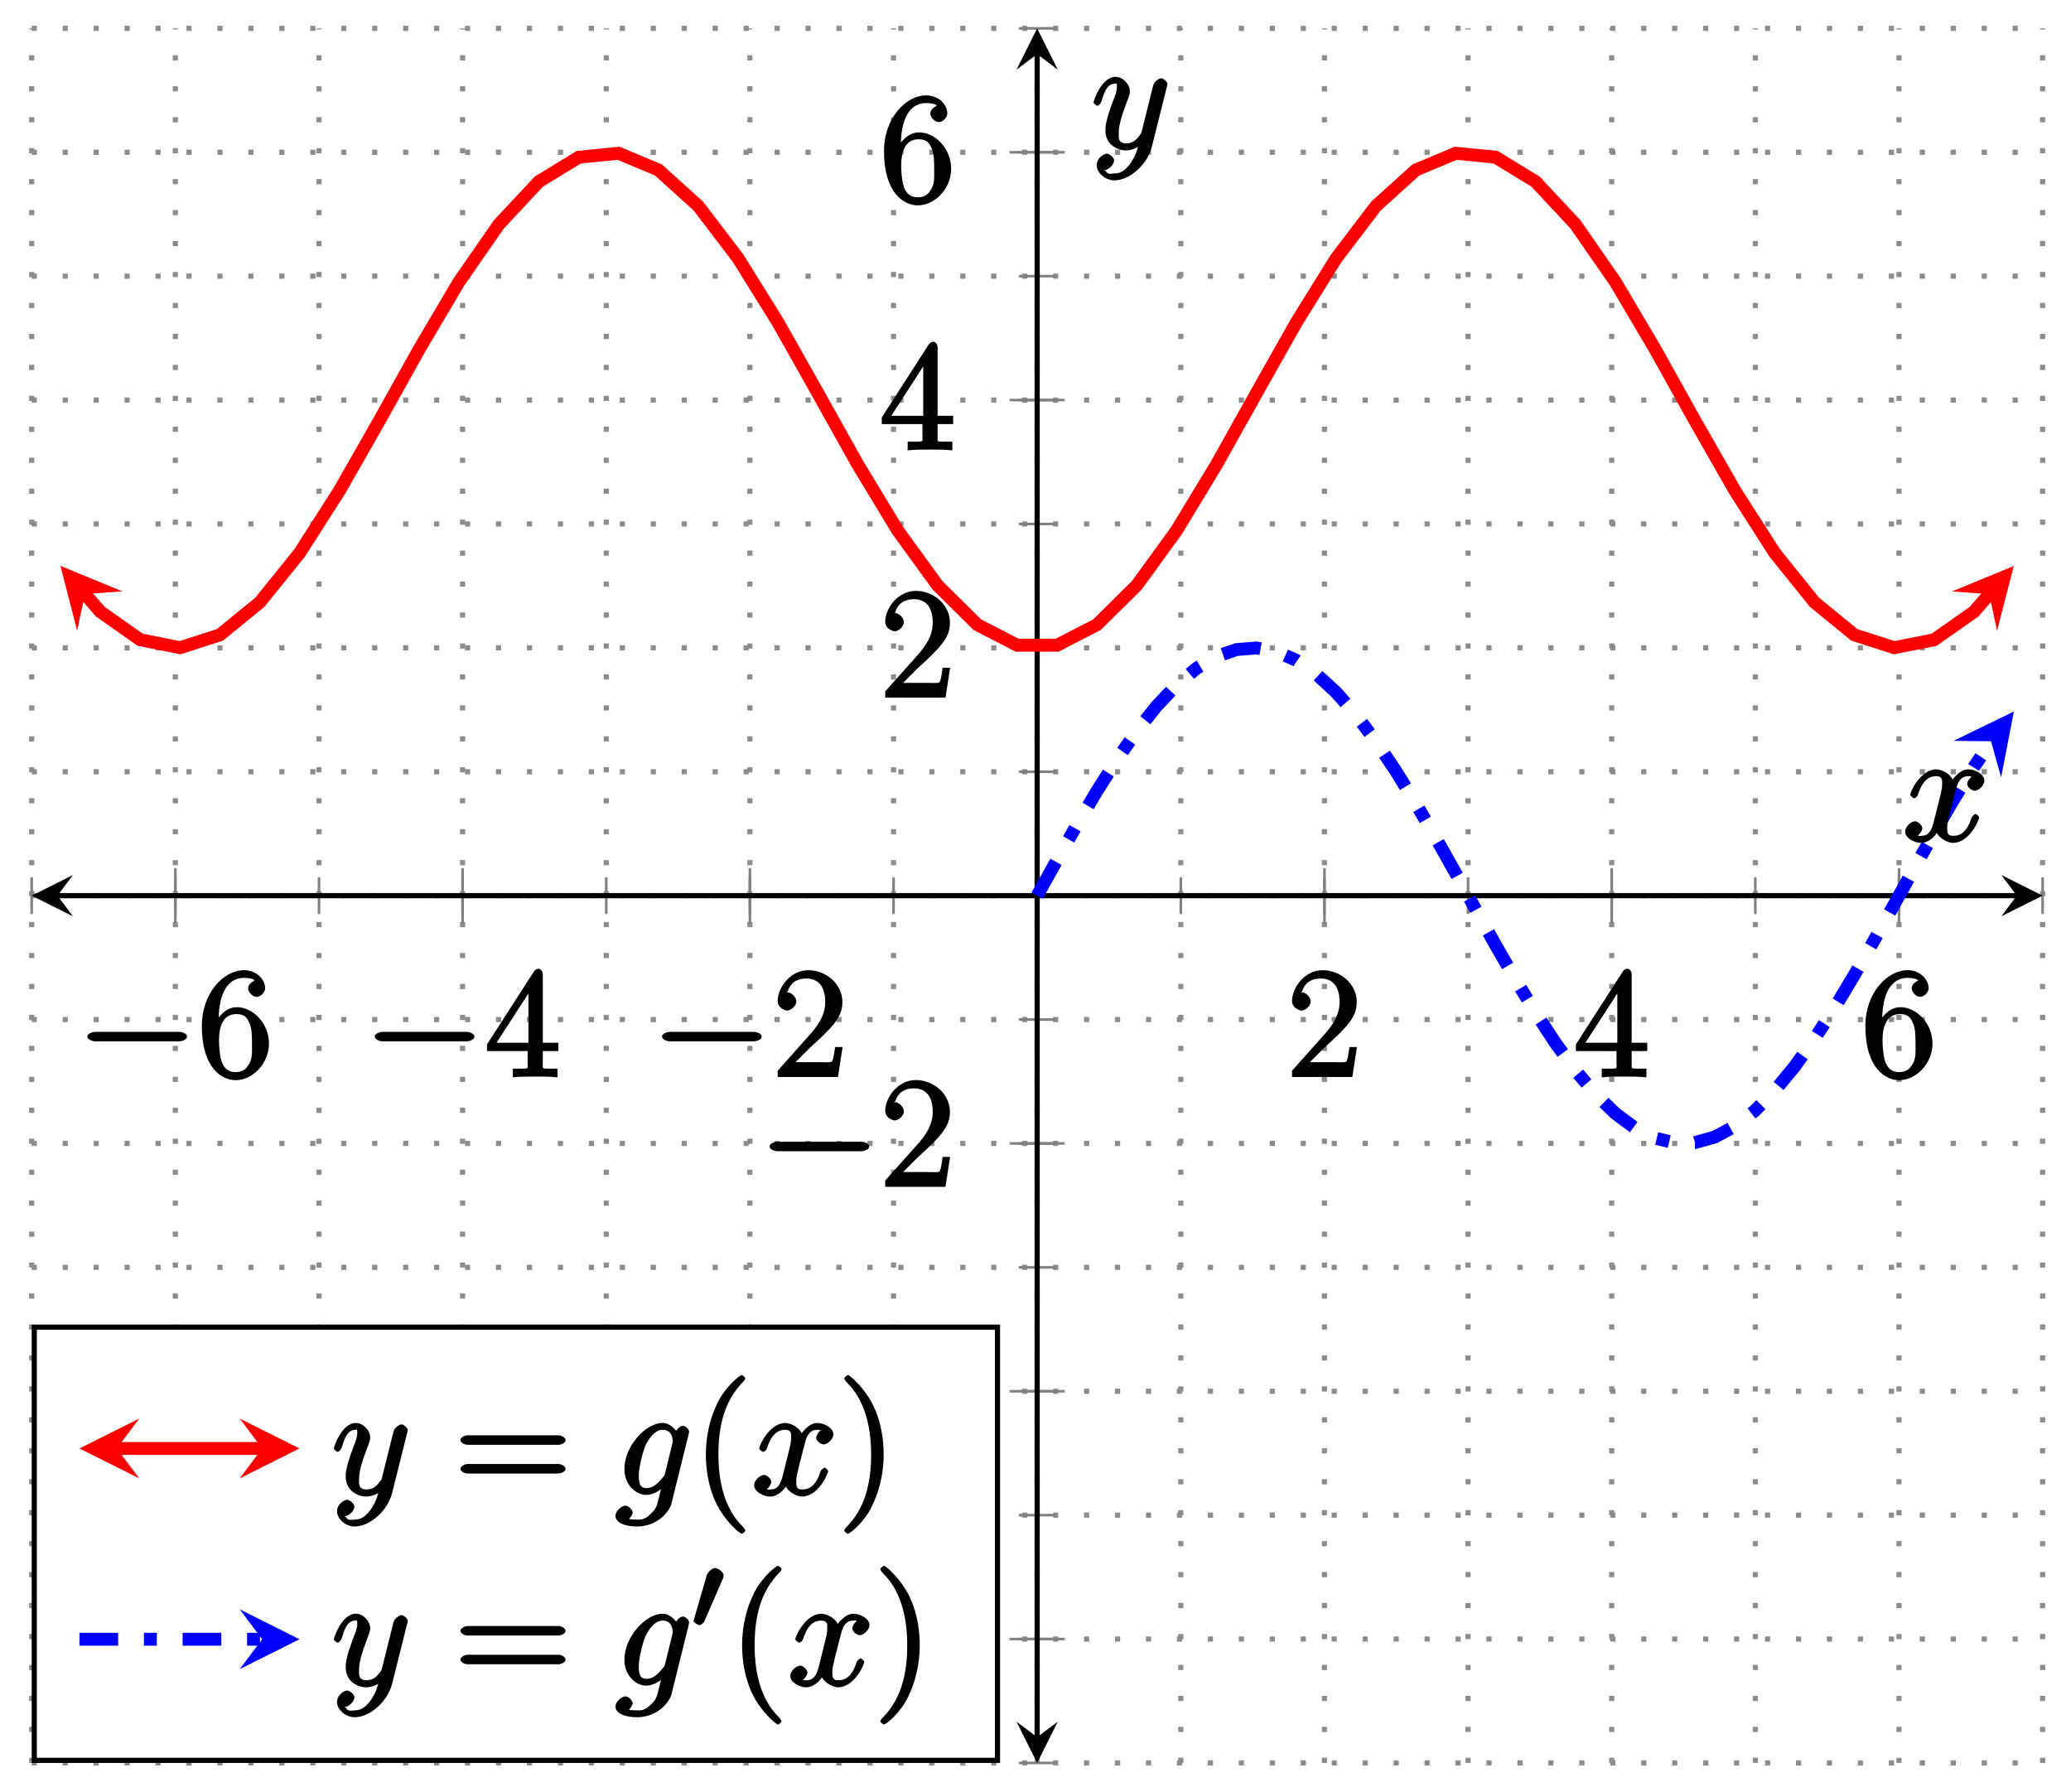
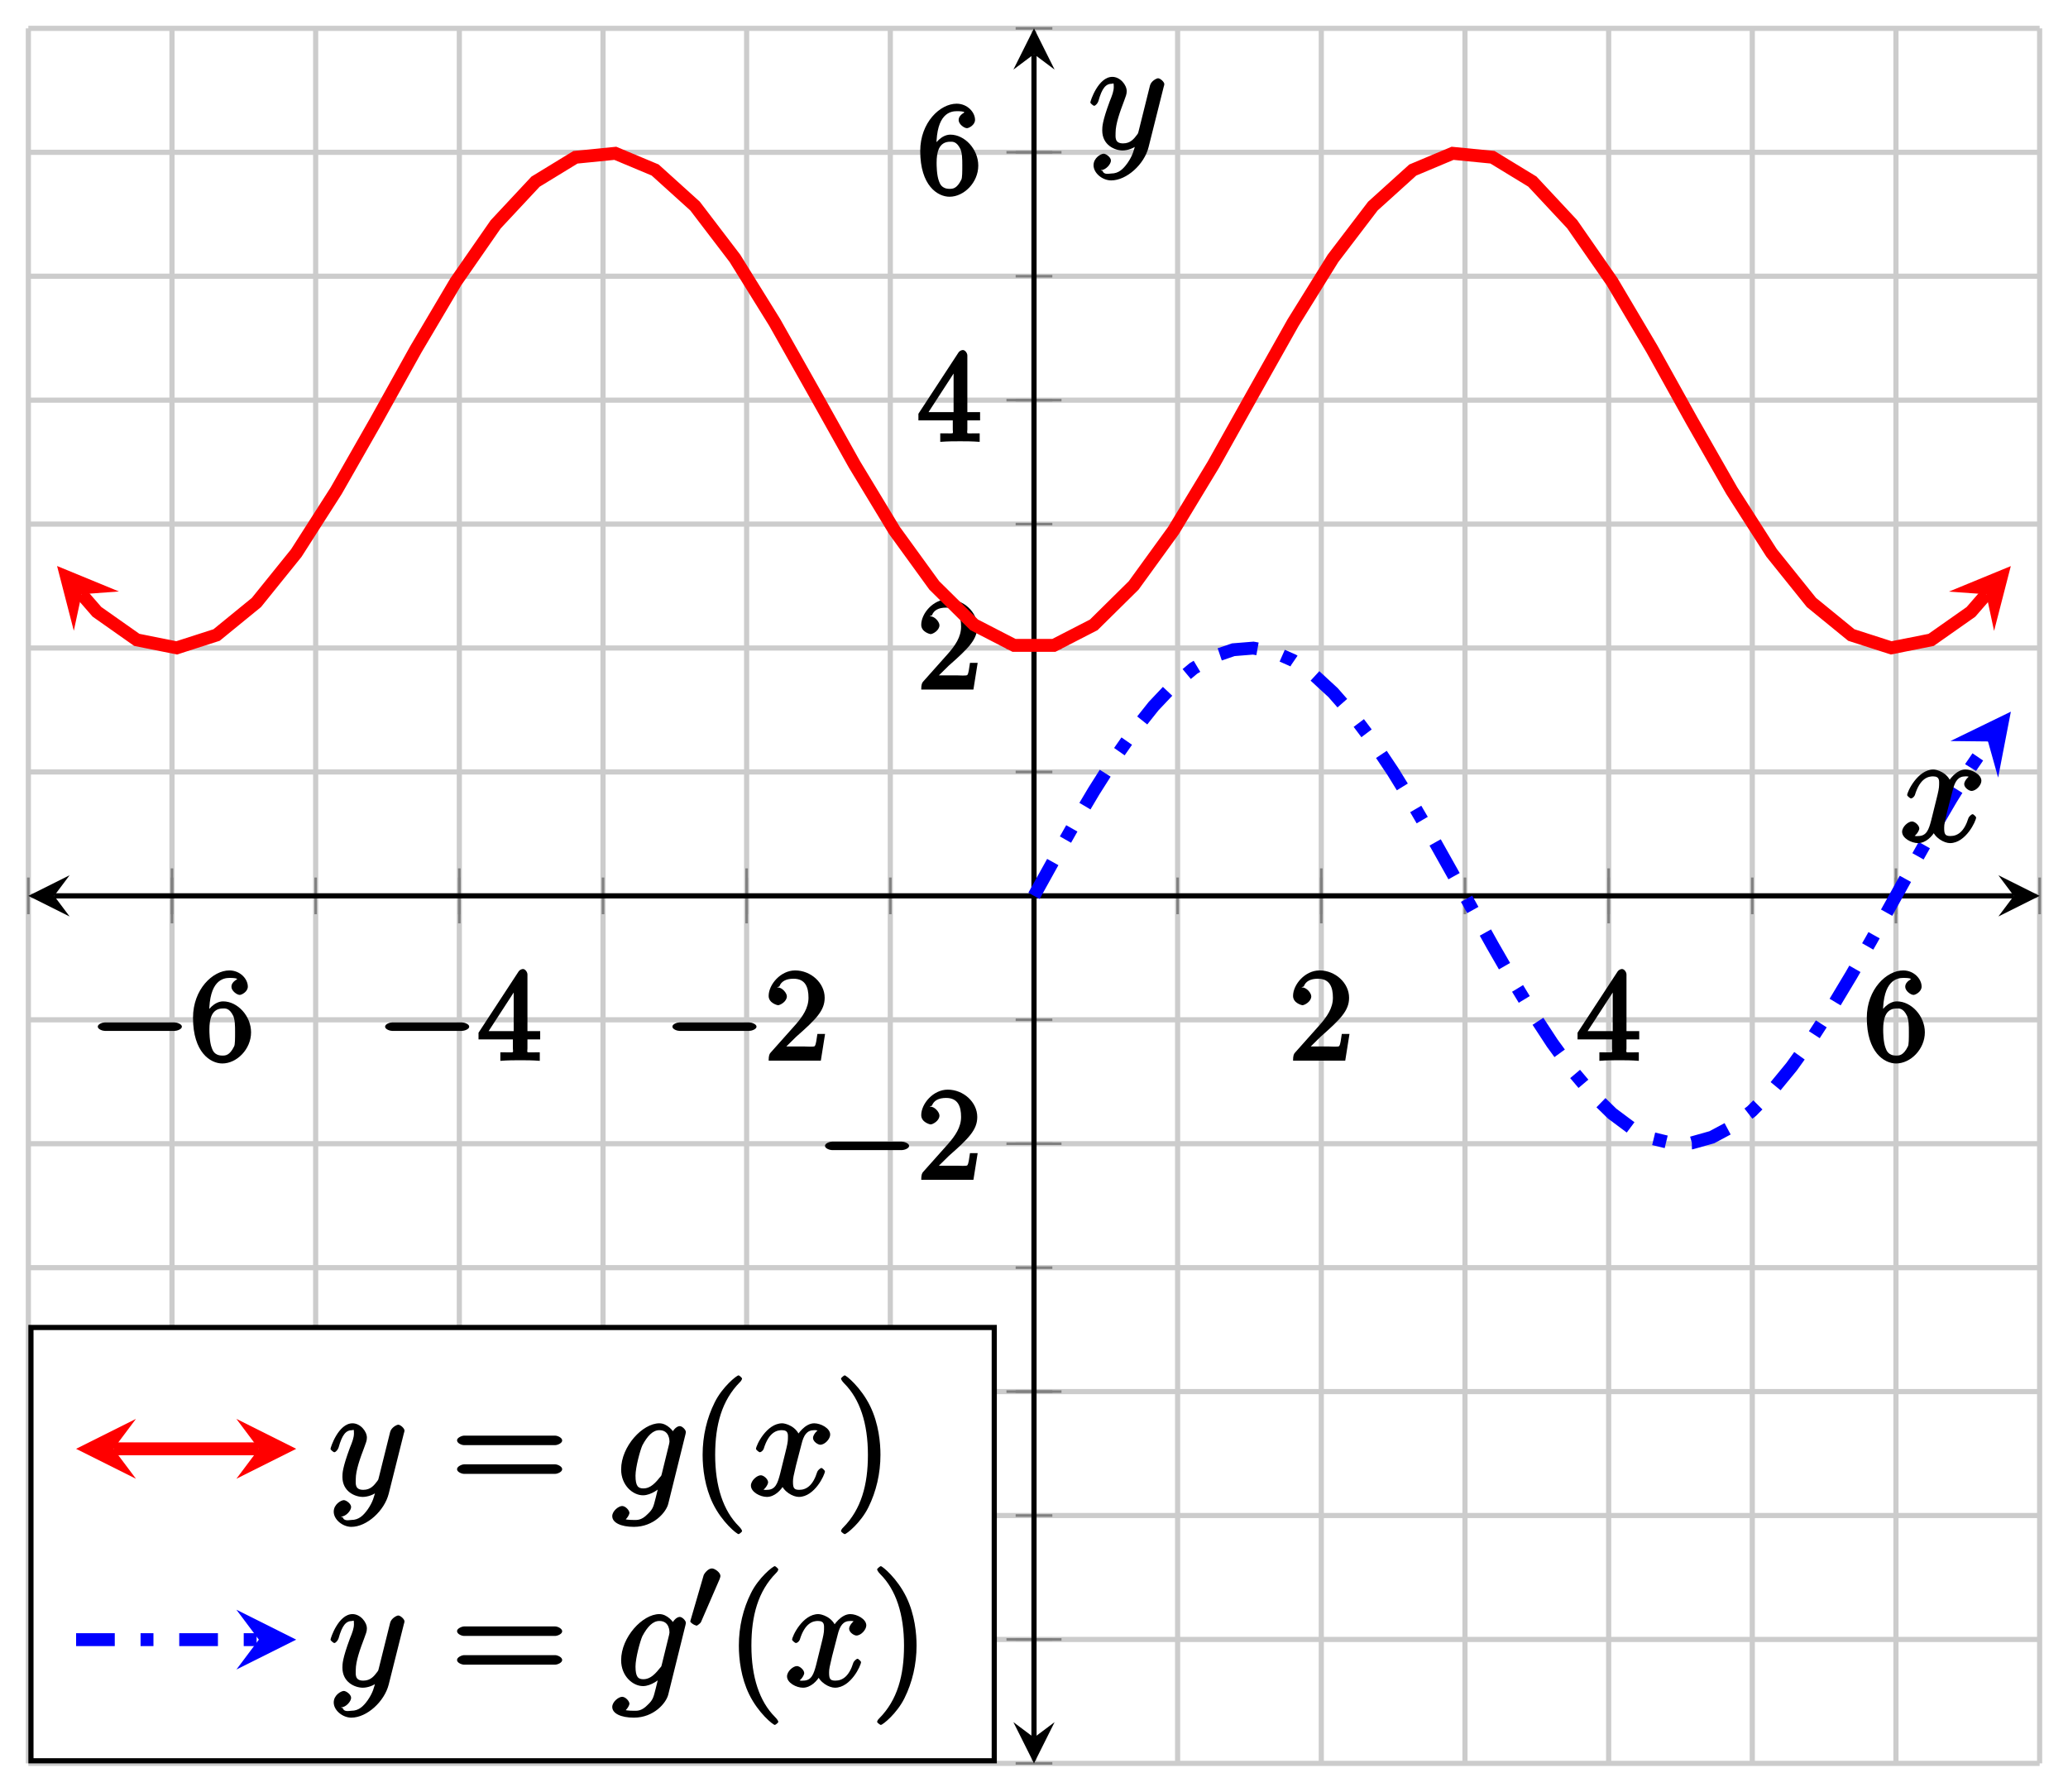
- <svg xmlns="http://www.w3.org/2000/svg" xmlns:xlink="http://www.w3.org/1999/xlink" width="160.05pt" height="138.42pt" viewBox="0 0 160.05 138.42" version="1.1">
+ <svg xmlns="http://www.w3.org/2000/svg" xmlns:xlink="http://www.w3.org/1999/xlink" width="159.79pt" height="138.42pt" viewBox="0 0 159.79 138.42" version="1.1">
  <defs>
    <g>
      <symbol overflow="visible" id="glyph0-0">
        <path style="stroke:none;" d="" />
      </symbol>
      <symbol overflow="visible" id="glyph0-1">
-         <path style="stroke:none;" d="M 7.875 -2.75 C 8.078 -2.75 8.484 -2.875 8.484 -3.125 C 8.484 -3.359 8.078 -3.484 7.875 -3.484 L 1.406 -3.484 C 1.203 -3.484 0.781 -3.359 0.781 -3.125 C 0.781 -2.875 1.203 -2.75 1.406 -2.75 Z M 7.875 -2.75 " />
+         <path style="stroke:none;" d="M 6.562 -2.297 C 6.734 -2.297 7.125 -2.422 7.125 -2.625 C 7.125 -2.828 6.734 -2.953 6.562 -2.953 L 1.172 -2.953 C 1 -2.953 0.625 -2.828 0.625 -2.625 C 0.625 -2.422 1 -2.297 1.172 -2.297 Z M 6.562 -2.297 " />
      </symbol>
      <symbol overflow="visible" id="glyph1-0">
        <path style="stroke:none;" d="" />
      </symbol>
      <symbol overflow="visible" id="glyph1-1">
-         <path style="stroke:none;" d="M 1.625 -4.297 C 1.625 -7.328 2.938 -7.656 3.578 -7.656 C 4.016 -7.656 4.328 -7.562 4.391 -7.469 C 4.531 -7.469 3.906 -7.312 3.906 -6.828 C 3.906 -6.562 4.25 -6.188 4.562 -6.188 C 4.859 -6.188 5.219 -6.516 5.219 -6.859 C 5.219 -7.484 4.609 -8.25 3.578 -8.25 C 2.062 -8.25 0.328 -6.547 0.328 -3.922 C 0.328 -0.641 1.922 0.25 2.938 0.25 C 4.25 0.25 5.516 -1.031 5.516 -2.578 C 5.516 -4.172 4.25 -5.391 3.047 -5.391 C 1.984 -5.391 1.422 -4.312 1.297 -3.984 L 1.625 -3.984 Z M 2.938 -0.375 C 2.188 -0.375 1.984 -0.891 1.875 -1.141 C 1.766 -1.453 1.656 -2.031 1.656 -2.875 C 1.656 -3.812 1.922 -4.859 3 -4.859 C 3.656 -4.859 3.844 -4.547 4.016 -4.141 C 4.203 -3.703 4.203 -3.109 4.203 -2.594 C 4.203 -1.984 4.25 -1.547 4.031 -1.094 C 3.734 -0.531 3.422 -0.375 2.938 -0.375 Z M 2.938 -0.375 " />
+         <path style="stroke:none;" d="M 1.484 -3.422 L 1.484 -3.672 C 1.484 -6.188 2.547 -6.391 3.062 -6.391 C 3.297 -6.391 3.594 -6.375 3.625 -6.312 C 3.781 -6.312 3.203 -6.156 3.203 -5.703 C 3.203 -5.391 3.625 -5.078 3.844 -5.078 C 4 -5.078 4.469 -5.328 4.469 -5.719 C 4.469 -6.312 3.875 -6.969 3.047 -6.969 C 1.766 -6.969 0.234 -5.516 0.234 -3.312 C 0.234 -0.641 1.578 0.219 2.5 0.219 C 3.609 0.219 4.719 -0.875 4.719 -2.188 C 4.719 -3.453 3.672 -4.578 2.562 -4.578 C 1.891 -4.578 1.328 -3.906 1.141 -3.422 Z M 2.5 -0.391 C 1.875 -0.391 1.75 -0.812 1.688 -0.969 C 1.5 -1.438 1.5 -2.234 1.5 -2.406 C 1.5 -3.188 1.656 -4.031 2.547 -4.031 C 2.719 -4.031 3.047 -4.078 3.344 -3.453 L 3.297 -3.562 C 3.484 -3.203 3.484 -2.688 3.484 -2.203 C 3.484 -1.719 3.484 -1.219 3.406 -1.094 C 3.062 -0.391 2.734 -0.391 2.5 -0.391 Z M 2.5 -0.391 " />
      </symbol>
      <symbol overflow="visible" id="glyph1-2">
-         <path style="stroke:none;" d="M 4.469 -7.922 C 4.469 -8.156 4.312 -8.359 4.141 -8.359 C 4.047 -8.359 3.891 -8.312 3.797 -8.172 L 0.156 -2.516 L 0.156 -2 L 3.297 -2 L 3.297 -1.047 C 3.297 -0.609 3.438 -0.641 2.562 -0.641 L 2.156 -0.641 L 2.156 0.031 C 2.609 -0.031 3.547 -0.031 3.891 -0.031 C 4.219 -0.031 5.172 -0.031 5.609 0.031 L 5.609 -0.641 L 5.219 -0.641 C 4.344 -0.641 4.469 -0.609 4.469 -1.047 L 4.469 -2 L 5.672 -2 L 5.672 -2.641 L 4.469 -2.641 Z M 3.359 -7 L 3.359 -2.641 L 0.891 -2.641 L 3.641 -6.891 Z M 3.359 -7 " />
+         <path style="stroke:none;" d="M 2.75 -1.797 L 2.75 -0.938 C 2.75 -0.578 2.906 -0.641 2.172 -0.641 L 1.781 -0.641 L 1.781 0.016 C 2.375 -0.031 2.891 -0.031 3.312 -0.031 C 3.734 -0.031 4.25 -0.031 4.828 0.016 L 4.828 -0.641 L 4.453 -0.641 C 3.719 -0.641 3.875 -0.578 3.875 -0.938 L 3.875 -1.641 L 4.859 -1.641 L 4.859 -2.281 L 3.875 -2.281 L 3.875 -6.656 C 3.875 -6.844 3.703 -7.078 3.531 -7.078 C 3.453 -7.078 3.297 -7.031 3.203 -6.906 L 0.094 -2.156 L 0.094 -1.641 L 2.75 -1.641 Z M 2.984 -2.281 L 0.875 -2.281 L 3.109 -5.719 L 2.812 -5.828 L 2.812 -2.281 Z M 2.984 -2.281 " />
      </symbol>
      <symbol overflow="visible" id="glyph1-3">
-         <path style="stroke:none;" d="M 5.266 -2.312 L 4.859 -2.312 C 4.797 -1.953 4.75 -1.406 4.625 -1.203 C 4.547 -1.094 3.984 -1.141 3.625 -1.141 L 1.406 -1.141 L 1.516 -0.891 C 1.844 -1.156 2.562 -1.922 2.875 -2.219 C 4.703 -3.891 5.422 -4.609 5.422 -5.797 C 5.422 -7.172 4.172 -8.25 2.781 -8.25 C 1.406 -8.25 0.422 -6.906 0.422 -5.875 C 0.422 -5.266 1.109 -5.125 1.141 -5.125 C 1.406 -5.125 1.859 -5.453 1.859 -5.828 C 1.859 -6.172 1.484 -6.547 1.141 -6.547 C 1.047 -6.547 1.016 -6.547 1.203 -6.609 C 1.359 -7.203 1.859 -7.609 2.625 -7.609 C 3.641 -7.609 4.094 -6.891 4.094 -5.797 C 4.094 -4.781 3.562 -4 2.875 -3.234 L 0.422 -0.484 L 0.422 0 L 5.078 0 L 5.438 -2.312 Z M 5.266 -2.312 " />
-       </symbol>
-       <symbol overflow="visible" id="glyph1-4">
-         <path style="stroke:none;" d="M 8.062 -3.875 C 8.234 -3.875 8.609 -4.016 8.609 -4.234 C 8.609 -4.453 8.25 -4.609 8.062 -4.609 L 1.031 -4.609 C 0.859 -4.609 0.484 -4.453 0.484 -4.25 C 0.484 -4.016 0.844 -3.875 1.031 -3.875 Z M 8.062 -1.656 C 8.234 -1.656 8.609 -1.797 8.609 -2.016 C 8.609 -2.234 8.25 -2.391 8.062 -2.391 L 1.031 -2.391 C 0.859 -2.391 0.484 -2.234 0.484 -2.016 C 0.484 -1.797 0.844 -1.656 1.031 -1.656 Z M 8.062 -1.656 " />
-       </symbol>
-       <symbol overflow="visible" id="glyph1-5">
-         <path style="stroke:none;" d="M 4.047 2.766 C 4.047 2.719 4 2.594 3.797 2.391 C 2.594 1.188 1.969 -0.688 1.969 -3.125 C 1.969 -5.438 2.484 -7.328 3.875 -8.734 C 4 -8.844 4.047 -8.984 4.047 -9.016 C 4.047 -9.078 3.828 -9.266 3.781 -9.266 C 3.625 -9.266 2.516 -8.359 1.938 -7.188 C 1.328 -5.969 1 -4.594 1 -3.125 C 1 -2.062 1.172 -0.641 1.797 0.641 C 2.5 2.078 3.641 3 3.781 3 C 3.828 3 4.047 2.828 4.047 2.766 Z M 4.047 2.766 " />
-       </symbol>
-       <symbol overflow="visible" id="glyph1-6">
-         <path style="stroke:none;" d="M 3.531 -3.125 C 3.531 -4.031 3.406 -5.516 2.734 -6.891 C 2.031 -8.328 0.891 -9.266 0.766 -9.266 C 0.719 -9.266 0.484 -9.078 0.484 -9.016 C 0.484 -8.984 0.531 -8.844 0.734 -8.641 C 1.938 -7.438 2.562 -5.562 2.562 -3.125 C 2.562 -0.812 2.047 1.078 0.656 2.484 C 0.531 2.594 0.484 2.719 0.484 2.766 C 0.484 2.828 0.719 3 0.766 3 C 0.922 3 2.016 2.109 2.594 0.938 C 3.203 -0.281 3.531 -1.688 3.531 -3.125 Z M 3.531 -3.125 " />
+         <path style="stroke:none;" d="M 1.391 -0.812 L 2.438 -1.844 C 4 -3.219 4.641 -3.875 4.641 -4.859 C 4.641 -6 3.578 -6.969 2.359 -6.969 C 1.234 -6.969 0.312 -5.875 0.312 -5 C 0.312 -4.438 1 -4.281 1.031 -4.281 C 1.203 -4.281 1.719 -4.562 1.719 -4.969 C 1.719 -5.219 1.359 -5.656 1.016 -5.656 C 0.938 -5.656 0.922 -5.656 1.141 -5.734 C 1.281 -6.125 1.656 -6.328 2.234 -6.328 C 3.141 -6.328 3.391 -5.688 3.391 -4.859 C 3.391 -4.062 2.938 -3.406 2.391 -2.781 L 0.484 -0.641 C 0.375 -0.531 0.312 -0.406 0.312 0 L 4.344 0 L 4.672 -2.062 L 4.078 -2.062 C 4 -1.594 3.984 -1.281 3.875 -1.125 C 3.812 -1.047 3.281 -1.094 3.062 -1.094 L 1.266 -1.094 Z M 1.391 -0.812 " />
      </symbol>
      <symbol overflow="visible" id="glyph2-0">
        <path style="stroke:none;" d="" />
      </symbol>
      <symbol overflow="visible" id="glyph2-1">
        <path style="stroke:none;" d="M 5.672 -5.172 C 5.281 -5.109 4.969 -4.656 4.969 -4.438 C 4.969 -4.141 5.359 -3.906 5.531 -3.906 C 5.891 -3.906 6.297 -4.359 6.297 -4.688 C 6.297 -5.188 5.562 -5.562 5.062 -5.562 C 4.344 -5.562 3.766 -4.703 3.656 -4.469 L 3.984 -4.469 C 3.703 -5.359 2.812 -5.562 2.594 -5.562 C 1.375 -5.562 0.562 -3.844 0.562 -3.578 C 0.562 -3.531 0.781 -3.328 0.859 -3.328 C 0.953 -3.328 1.094 -3.438 1.156 -3.578 C 1.562 -4.922 2.219 -5.031 2.562 -5.031 C 3.094 -5.031 3.031 -4.672 3.031 -4.391 C 3.031 -4.125 2.969 -3.844 2.828 -3.281 L 2.422 -1.641 C 2.234 -0.922 2.062 -0.422 1.422 -0.422 C 1.359 -0.422 1.172 -0.375 0.922 -0.531 L 0.812 -0.281 C 1.25 -0.359 1.5 -0.859 1.5 -1 C 1.5 -1.25 1.156 -1.547 0.938 -1.547 C 0.641 -1.547 0.172 -1.141 0.172 -0.75 C 0.172 -0.25 0.891 0.125 1.406 0.125 C 1.984 0.125 2.5 -0.375 2.75 -0.859 L 2.469 -0.969 C 2.672 -0.266 3.438 0.125 3.875 0.125 C 5.094 0.125 5.891 -1.594 5.891 -1.859 C 5.891 -1.906 5.688 -2.109 5.625 -2.109 C 5.516 -2.109 5.328 -1.906 5.297 -1.812 C 4.969 -0.75 4.453 -0.422 3.906 -0.422 C 3.484 -0.422 3.422 -0.578 3.422 -1.062 C 3.422 -1.328 3.469 -1.516 3.656 -2.312 L 4.078 -3.938 C 4.25 -4.656 4.5 -5.031 5.062 -5.031 C 5.078 -5.031 5.297 -5.062 5.547 -4.906 Z M 5.672 -5.172 " />
      </symbol>
      <symbol overflow="visible" id="glyph2-2">
        <path style="stroke:none;" d="M 3.031 1.094 C 2.703 1.547 2.359 1.906 1.766 1.906 C 1.625 1.906 1.203 2.031 1.109 1.703 C 0.906 1.641 0.969 1.641 0.984 1.641 C 1.344 1.641 1.75 1.188 1.75 0.906 C 1.75 0.641 1.359 0.375 1.188 0.375 C 0.984 0.375 0.406 0.688 0.406 1.266 C 0.406 1.875 1.094 2.438 1.766 2.438 C 2.969 2.438 4.328 1.188 4.656 -0.125 L 5.828 -4.797 C 5.844 -4.859 5.875 -4.922 5.875 -5 C 5.875 -5.172 5.562 -5.453 5.391 -5.453 C 5.281 -5.453 4.859 -5.25 4.766 -4.891 L 3.891 -1.375 C 3.828 -1.156 3.875 -1.25 3.781 -1.109 C 3.531 -0.781 3.266 -0.422 2.688 -0.422 C 2.016 -0.422 2.109 -0.922 2.109 -1.25 C 2.109 -1.922 2.438 -2.844 2.766 -3.703 C 2.891 -4.047 2.969 -4.219 2.969 -4.453 C 2.969 -4.953 2.453 -5.562 1.859 -5.562 C 0.766 -5.562 0.156 -3.688 0.156 -3.578 C 0.156 -3.531 0.375 -3.328 0.453 -3.328 C 0.562 -3.328 0.734 -3.531 0.781 -3.688 C 1.062 -4.703 1.359 -5.031 1.828 -5.031 C 1.938 -5.031 1.969 -5.172 1.969 -4.781 C 1.969 -4.469 1.844 -4.125 1.656 -3.672 C 1.078 -2.109 1.078 -1.703 1.078 -1.422 C 1.078 -0.281 2.062 0.125 2.656 0.125 C 3 0.125 3.531 -0.031 3.844 -0.344 L 3.688 -0.516 C 3.516 0.141 3.438 0.5 3.031 1.094 Z M 3.031 1.094 " />
      </symbol>
      <symbol overflow="visible" id="glyph2-3">
        <path style="stroke:none;" d="M 3.875 -1.656 C 3.828 -1.469 3.844 -1.531 3.688 -1.344 C 3.203 -0.719 2.828 -0.531 2.453 -0.531 C 2.062 -0.531 1.844 -0.688 1.844 -1.516 C 1.844 -2.156 2.203 -3.484 2.375 -3.859 C 2.766 -4.594 3.188 -5.031 3.688 -5.031 C 4.484 -5.031 4.469 -4.203 4.469 -4.125 L 4.438 -3.953 Z M 4.938 -4.625 C 4.781 -4.969 4.297 -5.562 3.688 -5.562 C 2.391 -5.562 0.734 -3.781 0.734 -2 C 0.734 -0.75 1.656 0 2.422 0 C 3.062 0 3.734 -0.531 3.938 -0.781 L 3.672 -0.891 L 3.406 0.188 C 3.234 0.844 3.219 1.047 2.781 1.453 C 2.297 1.953 1.953 1.906 1.703 1.906 C 1.344 1.906 1.047 1.875 0.734 1.781 L 0.734 2.078 C 1.125 1.969 1.375 1.5 1.375 1.359 C 1.375 1.172 1.078 0.828 0.812 0.828 C 0.531 0.828 0.047 1.219 0.047 1.609 C 0.047 2.109 0.703 2.438 1.719 2.438 C 3.266 2.438 4.219 1.297 4.375 0.656 L 5.703 -4.703 C 5.734 -4.844 5.734 -4.859 5.734 -4.891 C 5.734 -5.062 5.453 -5.344 5.266 -5.344 C 4.984 -5.344 4.656 -4.953 4.609 -4.625 Z M 4.938 -4.625 " />
      </symbol>
      <symbol overflow="visible" id="glyph3-0">
        <path style="stroke:none;" d="" />
      </symbol>
      <symbol overflow="visible" id="glyph3-1">
+         <path style="stroke:none;" d="M 8.062 -3.875 C 8.234 -3.875 8.609 -4.016 8.609 -4.234 C 8.609 -4.453 8.25 -4.609 8.062 -4.609 L 1.031 -4.609 C 0.859 -4.609 0.484 -4.453 0.484 -4.25 C 0.484 -4.016 0.844 -3.875 1.031 -3.875 Z M 8.062 -1.656 C 8.234 -1.656 8.609 -1.797 8.609 -2.016 C 8.609 -2.234 8.25 -2.391 8.062 -2.391 L 1.031 -2.391 C 0.859 -2.391 0.484 -2.234 0.484 -2.016 C 0.484 -1.797 0.844 -1.656 1.031 -1.656 Z M 8.062 -1.656 " />
+       </symbol>
+       <symbol overflow="visible" id="glyph3-2">
+         <path style="stroke:none;" d="M 4.047 2.766 C 4.047 2.719 4 2.594 3.797 2.391 C 2.594 1.188 1.969 -0.688 1.969 -3.125 C 1.969 -5.438 2.484 -7.328 3.875 -8.734 C 4 -8.844 4.047 -8.984 4.047 -9.016 C 4.047 -9.078 3.828 -9.266 3.781 -9.266 C 3.625 -9.266 2.516 -8.359 1.938 -7.188 C 1.328 -5.969 1 -4.594 1 -3.125 C 1 -2.062 1.172 -0.641 1.797 0.641 C 2.5 2.078 3.641 3 3.781 3 C 3.828 3 4.047 2.828 4.047 2.766 Z M 4.047 2.766 " />
+       </symbol>
+       <symbol overflow="visible" id="glyph3-3">
+         <path style="stroke:none;" d="M 3.531 -3.125 C 3.531 -4.031 3.406 -5.516 2.734 -6.891 C 2.031 -8.328 0.891 -9.266 0.766 -9.266 C 0.719 -9.266 0.484 -9.078 0.484 -9.016 C 0.484 -8.984 0.531 -8.844 0.734 -8.641 C 1.938 -7.438 2.562 -5.562 2.562 -3.125 C 2.562 -0.812 2.047 1.078 0.656 2.484 C 0.531 2.594 0.484 2.719 0.484 2.766 C 0.484 2.828 0.719 3 0.766 3 C 0.922 3 2.016 2.109 2.594 0.938 C 3.203 -0.281 3.531 -1.688 3.531 -3.125 Z M 3.531 -3.125 " />
+       </symbol>
+       <symbol overflow="visible" id="glyph4-0">
+         <path style="stroke:none;" d="" />
+       </symbol>
+       <symbol overflow="visible" id="glyph4-1">
        <path style="stroke:none;" d="M 2.312 -3.922 C 2.344 -4.031 2.375 -4.094 2.375 -4.172 C 2.375 -4.438 1.938 -4.75 1.719 -4.75 C 1.406 -4.75 1.109 -4.328 1.078 -4.219 L 0.078 -0.781 C 0.047 -0.688 0.047 -0.656 0.047 -0.656 C 0.047 -0.578 0.281 -0.422 0.359 -0.391 C 0.516 -0.328 0.531 -0.328 0.547 -0.328 C 0.562 -0.328 0.812 -0.484 0.875 -0.609 Z M 2.312 -3.922 " />
      </symbol>
    </g>
    <clipPath id="clip1">
-       <path d="M 2.449 2.191 L 157.855 2.191 L 157.855 65 L 2.449 65 Z M 2.449 2.191 " />
+       <path d="M 2.191 2.191 L 157.598 2.191 L 157.598 65 L 2.191 65 Z M 2.191 2.191 " />
    </clipPath>
    <clipPath id="clip2">
-       <path d="M 66 35 L 157.855 35 L 157.855 103 L 66 103 Z M 66 35 " />
+       <path d="M 65 35 L 157.598 35 L 157.598 103 L 65 103 Z M 65 35 " />
    </clipPath>
  </defs>
  <g id="surface1">
-     <path style="fill:none;stroke-width:0.399;stroke-linecap:butt;stroke-linejoin:miter;stroke:rgb(54.999%,54.999%,54.999%);stroke-opacity:1;stroke-dasharray:0.399,1.993;stroke-miterlimit:10;" d="M -0.001 -0 L -0.001 134.039 M 11.101 -0 L 11.101 134.039 M 22.202 -0 L 22.202 134.039 M 33.3 -0 L 33.3 134.039 M 44.402 -0 L 44.402 134.039 M 55.503 -0 L 55.503 134.039 M 66.605 -0 L 66.605 134.039 M 77.702 -0 L 77.702 134.039 M 88.804 -0 L 88.804 134.039 M 99.905 -0 L 99.905 134.039 M 111.003 -0 L 111.003 134.039 M 122.105 -0 L 122.105 134.039 M 133.206 -0 L 133.206 134.039 M 144.308 -0 L 144.308 134.039 M 155.405 -0 L 155.405 134.039 " transform="matrix(1,0,0,-1,2.45,136.23)" />
-     <path style="fill:none;stroke-width:0.399;stroke-linecap:butt;stroke-linejoin:miter;stroke:rgb(54.999%,54.999%,54.999%);stroke-opacity:1;stroke-dasharray:0.399,1.993;stroke-miterlimit:10;" d="M -0.001 -0 L 155.405 -0 M -0.001 9.574 L 155.405 9.574 M -0.001 19.148 L 155.405 19.148 M -0.001 28.722 L 155.405 28.722 M -0.001 38.296 L 155.405 38.296 M -0.001 47.871 L 155.405 47.871 M -0.001 57.445 L 155.405 57.445 M -0.001 67.019 L 155.405 67.019 M -0.001 76.593 L 155.405 76.593 M -0.001 86.168 L 155.405 86.168 M -0.001 95.742 L 155.405 95.742 M -0.001 105.316 L 155.405 105.316 M -0.001 114.89 L 155.405 114.89 M -0.001 124.464 L 155.405 124.464 M -0.001 134.039 L 155.405 134.039 " transform="matrix(1,0,0,-1,2.45,136.23)" />
-     <path style="fill:none;stroke-width:0.199;stroke-linecap:butt;stroke-linejoin:miter;stroke:rgb(50%,50%,50%);stroke-opacity:1;stroke-miterlimit:10;" d="M -0.001 65.601 L -0.001 68.437 M 11.101 65.601 L 11.101 68.437 M 22.202 65.601 L 22.202 68.437 M 33.3 65.601 L 33.3 68.437 M 44.402 65.601 L 44.402 68.437 M 55.503 65.601 L 55.503 68.437 M 66.605 65.601 L 66.605 68.437 M 77.702 65.601 L 77.702 68.437 M 88.804 65.601 L 88.804 68.437 M 99.905 65.601 L 99.905 68.437 M 111.003 65.601 L 111.003 68.437 M 122.105 65.601 L 122.105 68.437 M 133.206 65.601 L 133.206 68.437 M 144.308 65.601 L 144.308 68.437 M 155.405 65.601 L 155.405 68.437 " transform="matrix(1,0,0,-1,2.45,136.23)" />
-     <path style="fill:none;stroke-width:0.199;stroke-linecap:butt;stroke-linejoin:miter;stroke:rgb(50%,50%,50%);stroke-opacity:1;stroke-miterlimit:10;" d="M 11.101 64.894 L 11.101 69.144 M 33.3 64.894 L 33.3 69.144 M 55.503 64.894 L 55.503 69.144 M 99.905 64.894 L 99.905 69.144 M 122.105 64.894 L 122.105 69.144 M 144.308 64.894 L 144.308 69.144 " transform="matrix(1,0,0,-1,2.45,136.23)" />
-     <path style="fill:none;stroke-width:0.199;stroke-linecap:butt;stroke-linejoin:miter;stroke:rgb(50%,50%,50%);stroke-opacity:1;stroke-miterlimit:10;" d="M 76.284 -0 L 79.12 -0 M 76.284 9.574 L 79.12 9.574 M 76.284 19.148 L 79.12 19.148 M 76.284 28.722 L 79.12 28.722 M 76.284 38.296 L 79.12 38.296 M 76.284 47.871 L 79.12 47.871 M 76.284 57.445 L 79.12 57.445 M 76.284 67.019 L 79.12 67.019 M 76.284 76.593 L 79.12 76.593 M 76.284 86.168 L 79.12 86.168 M 76.284 95.742 L 79.12 95.742 M 76.284 105.316 L 79.12 105.316 M 76.284 114.89 L 79.12 114.89 M 76.284 124.464 L 79.12 124.464 M 76.284 134.039 L 79.12 134.039 " transform="matrix(1,0,0,-1,2.45,136.23)" />
-     <path style="fill:none;stroke-width:0.199;stroke-linecap:butt;stroke-linejoin:miter;stroke:rgb(50%,50%,50%);stroke-opacity:1;stroke-miterlimit:10;" d="M 75.577 9.574 L 79.831 9.574 M 75.577 28.722 L 79.831 28.722 M 75.577 47.871 L 79.831 47.871 M 75.577 86.168 L 79.831 86.168 M 75.577 105.316 L 79.831 105.316 M 75.577 124.464 L 79.831 124.464 " transform="matrix(1,0,0,-1,2.45,136.23)" />
-     <path style="fill:none;stroke-width:0.399;stroke-linecap:butt;stroke-linejoin:miter;stroke:rgb(0%,0%,0%);stroke-opacity:1;stroke-miterlimit:10;" d="M 1.991 67.019 L 153.413 67.019 " transform="matrix(1,0,0,-1,2.45,136.23)" />
-     <path style=" stroke:none;fill-rule:nonzero;fill:rgb(0%,0%,0%);fill-opacity:1;" d="M 2.449 69.211 L 5.637 70.805 L 4.441 69.211 L 5.637 67.617 " />
-     <path style=" stroke:none;fill-rule:nonzero;fill:rgb(0%,0%,0%);fill-opacity:1;" d="M 157.855 69.211 L 154.668 67.617 L 155.863 69.211 L 154.668 70.805 " />
-     <path style="fill:none;stroke-width:0.399;stroke-linecap:butt;stroke-linejoin:miter;stroke:rgb(0%,0%,0%);stroke-opacity:1;stroke-miterlimit:10;" d="M 77.702 1.992 L 77.702 132.046 " transform="matrix(1,0,0,-1,2.45,136.23)" />
-     <path style=" stroke:none;fill-rule:nonzero;fill:rgb(0%,0%,0%);fill-opacity:1;" d="M 80.152 136.23 L 81.746 133.043 L 80.152 134.238 L 78.559 133.043 " />
-     <path style=" stroke:none;fill-rule:nonzero;fill:rgb(0%,0%,0%);fill-opacity:1;" d="M 80.152 2.191 L 78.559 5.379 L 80.152 4.184 L 81.746 5.379 " />
+     <path style="fill:none;stroke-width:0.399;stroke-linecap:butt;stroke-linejoin:miter;stroke:rgb(79.999%,79.999%,79.999%);stroke-opacity:1;stroke-miterlimit:10;" d="M 0.001 -0 L 0.001 134.039 M 11.099 -0 L 11.099 134.039 M 22.201 -0 L 22.201 134.039 M 33.302 -0 L 33.302 134.039 M 44.404 -0 L 44.404 134.039 M 55.501 -0 L 55.501 134.039 M 66.603 -0 L 66.603 134.039 M 77.705 -0 L 77.705 134.039 M 88.802 -0 L 88.802 134.039 M 99.904 -0 L 99.904 134.039 M 111.005 -0 L 111.005 134.039 M 122.107 -0 L 122.107 134.039 M 133.205 -0 L 133.205 134.039 M 144.306 -0 L 144.306 134.039 M 155.408 -0 L 155.408 134.039 " transform="matrix(1,0,0,-1,2.19,136.23)" />
+     <path style="fill:none;stroke-width:0.399;stroke-linecap:butt;stroke-linejoin:miter;stroke:rgb(79.999%,79.999%,79.999%);stroke-opacity:1;stroke-miterlimit:10;" d="M 0.001 -0 L 155.408 -0 M 0.001 9.574 L 155.408 9.574 M 0.001 19.148 L 155.408 19.148 M 0.001 28.722 L 155.408 28.722 M 0.001 38.296 L 155.408 38.296 M 0.001 47.871 L 155.408 47.871 M 0.001 57.445 L 155.408 57.445 M 0.001 67.019 L 155.408 67.019 M 0.001 76.593 L 155.408 76.593 M 0.001 86.168 L 155.408 86.168 M 0.001 95.742 L 155.408 95.742 M 0.001 105.316 L 155.408 105.316 M 0.001 114.89 L 155.408 114.89 M 0.001 124.464 L 155.408 124.464 M 0.001 134.039 L 155.408 134.039 " transform="matrix(1,0,0,-1,2.19,136.23)" />
+     <path style="fill:none;stroke-width:0.199;stroke-linecap:butt;stroke-linejoin:miter;stroke:rgb(50%,50%,50%);stroke-opacity:1;stroke-miterlimit:10;" d="M 0.001 65.601 L 0.001 68.437 M 11.099 65.601 L 11.099 68.437 M 22.201 65.601 L 22.201 68.437 M 33.302 65.601 L 33.302 68.437 M 44.404 65.601 L 44.404 68.437 M 55.501 65.601 L 55.501 68.437 M 66.603 65.601 L 66.603 68.437 M 77.705 65.601 L 77.705 68.437 M 88.802 65.601 L 88.802 68.437 M 99.904 65.601 L 99.904 68.437 M 111.005 65.601 L 111.005 68.437 M 122.107 65.601 L 122.107 68.437 M 133.205 65.601 L 133.205 68.437 M 144.306 65.601 L 144.306 68.437 M 155.408 65.601 L 155.408 68.437 " transform="matrix(1,0,0,-1,2.19,136.23)" />
+     <path style="fill:none;stroke-width:0.199;stroke-linecap:butt;stroke-linejoin:miter;stroke:rgb(50%,50%,50%);stroke-opacity:1;stroke-miterlimit:10;" d="M 11.099 64.894 L 11.099 69.144 M 33.302 64.894 L 33.302 69.144 M 55.501 64.894 L 55.501 69.144 M 99.904 64.894 L 99.904 69.144 M 122.107 64.894 L 122.107 69.144 M 144.306 64.894 L 144.306 69.144 " transform="matrix(1,0,0,-1,2.19,136.23)" />
+     <path style="fill:none;stroke-width:0.199;stroke-linecap:butt;stroke-linejoin:miter;stroke:rgb(50%,50%,50%);stroke-opacity:1;stroke-miterlimit:10;" d="M 76.287 -0 L 79.123 -0 M 76.287 9.574 L 79.123 9.574 M 76.287 19.148 L 79.123 19.148 M 76.287 28.722 L 79.123 28.722 M 76.287 38.296 L 79.123 38.296 M 76.287 47.871 L 79.123 47.871 M 76.287 57.445 L 79.123 57.445 M 76.287 67.019 L 79.123 67.019 M 76.287 76.593 L 79.123 76.593 M 76.287 86.168 L 79.123 86.168 M 76.287 95.742 L 79.123 95.742 M 76.287 105.316 L 79.123 105.316 M 76.287 114.89 L 79.123 114.89 M 76.287 124.464 L 79.123 124.464 M 76.287 134.039 L 79.123 134.039 " transform="matrix(1,0,0,-1,2.19,136.23)" />
+     <path style="fill:none;stroke-width:0.199;stroke-linecap:butt;stroke-linejoin:miter;stroke:rgb(50%,50%,50%);stroke-opacity:1;stroke-miterlimit:10;" d="M 75.576 9.574 L 79.83 9.574 M 75.576 28.722 L 79.83 28.722 M 75.576 47.871 L 79.83 47.871 M 75.576 86.168 L 79.83 86.168 M 75.576 105.316 L 79.83 105.316 M 75.576 124.464 L 79.83 124.464 " transform="matrix(1,0,0,-1,2.19,136.23)" />
+     <path style="fill:none;stroke-width:0.399;stroke-linecap:butt;stroke-linejoin:miter;stroke:rgb(0%,0%,0%);stroke-opacity:1;stroke-miterlimit:10;" d="M 1.994 67.019 L 153.415 67.019 " transform="matrix(1,0,0,-1,2.19,136.23)" />
+     <path style=" stroke:none;fill-rule:nonzero;fill:rgb(0%,0%,0%);fill-opacity:1;" d="M 2.191 69.211 L 5.379 70.805 L 4.184 69.211 L 5.379 67.617 " />
+     <path style=" stroke:none;fill-rule:nonzero;fill:rgb(0%,0%,0%);fill-opacity:1;" d="M 157.598 69.211 L 154.41 67.617 L 155.605 69.211 L 154.41 70.805 " />
+     <path style="fill:none;stroke-width:0.399;stroke-linecap:butt;stroke-linejoin:miter;stroke:rgb(0%,0%,0%);stroke-opacity:1;stroke-miterlimit:10;" d="M 77.705 1.992 L 77.705 132.046 " transform="matrix(1,0,0,-1,2.19,136.23)" />
+     <path style=" stroke:none;fill-rule:nonzero;fill:rgb(0%,0%,0%);fill-opacity:1;" d="M 79.895 136.23 L 81.488 133.043 L 79.895 134.238 L 78.301 133.043 " />
+     <path style=" stroke:none;fill-rule:nonzero;fill:rgb(0%,0%,0%);fill-opacity:1;" d="M 79.895 2.191 L 78.301 5.379 L 79.895 4.184 L 81.488 5.379 " />
    <g style="fill:rgb(0%,0%,0%);fill-opacity:1;">
-       <use xlink:href="#glyph0-1" x="5.97" y="83.22" />
+       <use xlink:href="#glyph0-1" x="6.93" y="81.94" />
    </g>
    <g style="fill:rgb(0%,0%,0%);fill-opacity:1;">
-       <use xlink:href="#glyph1-1" x="15.27" y="83.22" />
+       <use xlink:href="#glyph1-1" x="14.68" y="81.94" />
    </g>
    <g style="fill:rgb(0%,0%,0%);fill-opacity:1;">
-       <use xlink:href="#glyph0-1" x="28.18" y="83.22" />
+       <use xlink:href="#glyph0-1" x="29.13" y="81.94" />
    </g>
    <g style="fill:rgb(0%,0%,0%);fill-opacity:1;">
-       <use xlink:href="#glyph1-2" x="37.48" y="83.22" />
+       <use xlink:href="#glyph1-2" x="36.88" y="81.94" />
    </g>
    <g style="fill:rgb(0%,0%,0%);fill-opacity:1;">
-       <use xlink:href="#glyph0-1" x="50.38" y="83.22" />
+       <use xlink:href="#glyph0-1" x="51.33" y="81.94" />
    </g>
    <g style="fill:rgb(0%,0%,0%);fill-opacity:1;">
-       <use xlink:href="#glyph1-3" x="59.68" y="83.22" />
+       <use xlink:href="#glyph1-3" x="59.08" y="81.94" />
    </g>
    <g style="fill:rgb(0%,0%,0%);fill-opacity:1;">
-       <use xlink:href="#glyph1-3" x="99.43" y="83.22" />
+       <use xlink:href="#glyph1-3" x="99.6" y="81.94" />
    </g>
    <g style="fill:rgb(0%,0%,0%);fill-opacity:1;">
-       <use xlink:href="#glyph1-2" x="121.63" y="83.22" />
+       <use xlink:href="#glyph1-2" x="121.8" y="81.94" />
    </g>
    <g style="fill:rgb(0%,0%,0%);fill-opacity:1;">
-       <use xlink:href="#glyph1-1" x="143.83" y="83.22" />
+       <use xlink:href="#glyph1-1" x="144.01" y="81.94" />
    </g>
    <g style="fill:rgb(0%,0%,0%);fill-opacity:1;">
-       <use xlink:href="#glyph0-1" x="58.69" y="130.01" />
+       <use xlink:href="#glyph0-1" x="63.12" y="129.45" />
    </g>
    <g style="fill:rgb(0%,0%,0%);fill-opacity:1;">
-       <use xlink:href="#glyph1-1" x="67.99" y="130.01" />
+       <use xlink:href="#glyph1-1" x="70.87" y="129.45" />
    </g>
    <g style="fill:rgb(0%,0%,0%);fill-opacity:1;">
-       <use xlink:href="#glyph0-1" x="58.69" y="110.86" />
+       <use xlink:href="#glyph0-1" x="63.12" y="110.3" />
    </g>
    <g style="fill:rgb(0%,0%,0%);fill-opacity:1;">
-       <use xlink:href="#glyph1-2" x="67.99" y="110.86" />
+       <use xlink:href="#glyph1-2" x="70.87" y="110.3" />
    </g>
    <g style="fill:rgb(0%,0%,0%);fill-opacity:1;">
-       <use xlink:href="#glyph0-1" x="58.69" y="91.71" />
+       <use xlink:href="#glyph0-1" x="63.12" y="91.15" />
    </g>
    <g style="fill:rgb(0%,0%,0%);fill-opacity:1;">
-       <use xlink:href="#glyph1-3" x="67.99" y="91.71" />
+       <use xlink:href="#glyph1-3" x="70.87" y="91.15" />
    </g>
    <g style="fill:rgb(0%,0%,0%);fill-opacity:1;">
-       <use xlink:href="#glyph1-3" x="67.99" y="53.91" />
+       <use xlink:href="#glyph1-3" x="70.87" y="53.27" />
    </g>
    <g style="fill:rgb(0%,0%,0%);fill-opacity:1;">
-       <use xlink:href="#glyph1-2" x="67.99" y="34.77" />
+       <use xlink:href="#glyph1-2" x="70.87" y="34.12" />
    </g>
    <g style="fill:rgb(0%,0%,0%);fill-opacity:1;">
-       <use xlink:href="#glyph1-1" x="67.99" y="15.62" />
+       <use xlink:href="#glyph1-1" x="70.87" y="14.98" />
    </g>
    <g clip-path="url(#clip1)" clip-rule="nonzero">
-       <path style="fill:none;stroke-width:0.996;stroke-linecap:butt;stroke-linejoin:miter;stroke:rgb(100%,0%,0%);stroke-opacity:1;stroke-miterlimit:10;" d="M 4.116 90.324 L 5.3 88.964 L 8.382 86.796 L 11.464 86.179 L 14.542 87.171 L 17.624 89.683 L 20.706 93.503 L 23.784 98.32 L 26.866 103.722 L 29.948 109.253 L 33.027 114.46 L 36.109 118.898 L 39.191 122.195 L 42.273 124.078 L 45.351 124.386 L 48.433 123.097 L 51.515 120.312 L 54.593 116.273 L 57.675 111.316 L 60.757 105.851 L 63.835 100.343 L 66.917 95.253 L 69.999 91.007 L 73.077 87.96 L 76.159 86.371 L 79.241 86.371 L 82.323 87.957 L 85.402 91 L 88.484 95.246 L 91.566 100.335 L 94.644 105.839 L 97.726 111.304 L 100.808 116.265 L 103.886 120.308 L 106.968 123.093 L 110.05 124.386 L 113.128 124.082 L 116.21 122.203 L 119.292 118.906 L 122.374 114.468 L 125.452 109.265 L 128.534 103.73 L 131.616 98.332 L 134.695 93.515 L 137.777 89.687 L 140.859 87.171 L 143.937 86.179 L 147.019 86.793 L 150.101 88.957 L 151.284 90.316 " transform="matrix(1,0,0,-1,2.45,136.23)" />
+       <path style="fill:none;stroke-width:0.996;stroke-linecap:butt;stroke-linejoin:miter;stroke:rgb(100%,0%,0%);stroke-opacity:1;stroke-miterlimit:10;" d="M 4.119 90.324 L 5.302 88.964 L 8.38 86.796 L 11.462 86.179 L 14.544 87.171 L 17.622 89.683 L 20.705 93.503 L 23.787 98.32 L 26.869 103.722 L 29.947 109.253 L 33.029 114.46 L 36.111 118.898 L 39.189 122.195 L 42.271 124.078 L 45.353 124.386 L 48.431 123.097 L 51.513 120.312 L 54.595 116.273 L 57.673 111.316 L 60.755 105.851 L 63.837 100.343 L 66.919 95.253 L 69.998 91.007 L 73.08 87.96 L 76.162 86.371 L 79.24 86.371 L 82.322 87.957 L 85.404 91 L 88.482 95.246 L 91.564 100.335 L 94.646 105.839 L 97.724 111.304 L 100.806 116.265 L 103.888 120.308 L 106.97 123.093 L 110.048 124.386 L 113.13 124.082 L 116.212 122.203 L 119.29 118.906 L 122.373 114.468 L 125.455 109.265 L 128.533 103.73 L 131.615 98.332 L 134.697 93.515 L 137.775 89.687 L 140.857 87.171 L 143.939 86.179 L 147.021 86.793 L 150.099 88.957 L 151.283 90.316 " transform="matrix(1,0,0,-1,2.19,136.23)" />
    </g>
-     <path style=" stroke:none;fill-rule:nonzero;fill:rgb(100%,0%,0%);fill-opacity:1;" d="M 4.672 43.727 L 5.961 48.73 L 6.566 45.906 L 9.449 45.695 " />
-     <path style=" stroke:none;fill-rule:nonzero;fill:rgb(100%,0%,0%);fill-opacity:1;" d="M 155.629 43.734 L 150.852 45.703 L 153.734 45.914 L 154.336 48.742 " />
+     <path style=" stroke:none;fill-rule:nonzero;fill:rgb(100%,0%,0%);fill-opacity:1;" d="M 4.41 43.727 L 5.703 48.73 L 6.309 45.906 L 9.191 45.695 " />
+     <path style=" stroke:none;fill-rule:nonzero;fill:rgb(100%,0%,0%);fill-opacity:1;" d="M 155.371 43.734 L 150.59 45.703 L 153.473 45.914 L 154.078 48.742 " />
    <g clip-path="url(#clip2)" clip-rule="nonzero">
-       <path style="fill:none;stroke-width:0.996;stroke-linecap:butt;stroke-linejoin:miter;stroke:rgb(0%,0%,100%);stroke-opacity:1;stroke-dasharray:2.989,1.993,0.996,1.993;stroke-miterlimit:10;" d="M 77.702 67.019 L 79.245 69.793 L 80.784 72.507 L 82.323 75.105 L 83.866 77.535 L 85.405 79.738 L 86.945 81.679 L 88.487 83.308 L 90.027 84.593 L 91.566 85.511 L 93.109 86.035 L 94.648 86.16 L 96.191 85.882 L 97.73 85.203 L 99.269 84.144 L 100.812 82.726 L 102.351 80.972 L 103.89 78.925 L 105.433 76.628 L 106.972 74.128 L 108.511 71.48 L 110.054 68.738 L 111.593 65.957 L 113.132 63.199 L 114.675 60.523 L 116.214 57.984 L 117.757 55.632 L 119.296 53.523 L 120.835 51.699 L 122.378 50.199 L 123.917 49.05 L 125.456 48.281 L 126.999 47.91 L 128.538 47.937 L 130.077 48.371 L 131.62 49.195 L 133.159 50.394 L 134.698 51.945 L 136.241 53.816 L 137.78 55.964 L 139.323 58.343 L 140.863 60.906 L 142.402 63.601 L 143.945 66.363 L 145.484 69.14 L 147.023 71.875 L 148.566 74.507 L 150.105 76.98 L 151.644 79.242 L 151.421 78.949 " transform="matrix(1,0,0,-1,2.45,136.23)" />
+       <path style="fill:none;stroke-width:0.996;stroke-linecap:butt;stroke-linejoin:miter;stroke:rgb(0%,0%,100%);stroke-opacity:1;stroke-dasharray:2.989,1.993,0.996,1.993;stroke-miterlimit:10;" d="M 77.705 67.019 L 79.244 69.793 L 80.783 72.507 L 82.326 75.105 L 83.865 77.535 L 85.404 79.738 L 86.947 81.679 L 88.486 83.308 L 90.029 84.593 L 91.568 85.511 L 93.107 86.035 L 94.65 86.16 L 96.189 85.882 L 97.728 85.203 L 99.271 84.144 L 100.81 82.726 L 102.349 80.972 L 103.892 78.925 L 105.431 76.628 L 106.97 74.128 L 108.513 71.48 L 110.052 68.738 L 111.595 65.957 L 113.134 63.199 L 114.673 60.523 L 116.216 57.984 L 117.755 55.632 L 119.294 53.523 L 120.837 51.699 L 122.376 50.199 L 123.915 49.05 L 125.458 48.281 L 126.998 47.91 L 128.537 47.937 L 130.08 48.371 L 131.619 49.195 L 133.162 50.394 L 134.701 51.945 L 136.24 53.816 L 137.783 55.964 L 139.322 58.343 L 140.861 60.906 L 142.404 63.601 L 143.943 66.363 L 145.482 69.14 L 147.025 71.875 L 148.564 74.507 L 150.103 76.98 L 151.646 79.242 L 151.419 78.949 " transform="matrix(1,0,0,-1,2.19,136.23)" />
    </g>
-     <path style=" stroke:none;fill-rule:nonzero;fill:rgb(0%,0%,100%);fill-opacity:1;" d="M 155.637 54.98 L 150.969 57.25 L 153.871 57.281 L 154.648 60.074 " />
+     <path style=" stroke:none;fill-rule:nonzero;fill:rgb(0%,0%,100%);fill-opacity:1;" d="M 155.375 54.98 L 150.707 57.25 L 153.609 57.281 L 154.391 60.074 " />
    <g style="fill:rgb(0%,0%,0%);fill-opacity:1;">
-       <use xlink:href="#glyph2-1" x="147.06" y="65.01" />
+       <use xlink:href="#glyph2-1" x="146.8" y="65.01" />
    </g>
    <g style="fill:rgb(0%,0%,0%);fill-opacity:1;">
-       <use xlink:href="#glyph2-2" x="84.35" y="11.5" />
+       <use xlink:href="#glyph2-2" x="84.09" y="11.5" />
    </g>
-     <path style="fill-rule:nonzero;fill:rgb(100%,100%,100%);fill-opacity:1;stroke-width:0.399;stroke-linecap:butt;stroke-linejoin:miter;stroke:rgb(0%,0%,0%);stroke-opacity:1;stroke-miterlimit:10;" d="M 0.198 0.199 L 74.636 0.199 L 74.636 33.675 L 0.198 33.675 Z M 0.198 0.199 " transform="matrix(1,0,0,-1,2.45,136.23)" />
-     <path style="fill:none;stroke-width:0.996;stroke-linecap:butt;stroke-linejoin:miter;stroke:rgb(100%,0%,0%);stroke-opacity:1;stroke-miterlimit:10;" d="M 2.887 0 L 14.118 0 " transform="matrix(1,0,0,-1,6.14,111.93)" />
-     <path style=" stroke:none;fill-rule:nonzero;fill:rgb(100%,0%,0%);fill-opacity:1;" d="M 6.141 111.93 L 10.762 114.242 L 9.027 111.93 L 10.762 109.617 " />
-     <path style=" stroke:none;fill-rule:nonzero;fill:rgb(100%,0%,0%);fill-opacity:1;" d="M 23.148 111.93 L 18.527 109.617 L 20.258 111.93 L 18.527 114.242 " />
+     <path style="fill-rule:nonzero;fill:rgb(100%,100%,100%);fill-opacity:1;stroke-width:0.399;stroke-linecap:butt;stroke-linejoin:miter;stroke:rgb(0%,0%,0%);stroke-opacity:1;stroke-miterlimit:10;" d="M 0.201 0.199 L 74.634 0.199 L 74.634 33.675 L 0.201 33.675 Z M 0.201 0.199 " transform="matrix(1,0,0,-1,2.19,136.23)" />
+     <path style="fill:none;stroke-width:0.996;stroke-linecap:butt;stroke-linejoin:miter;stroke:rgb(100%,0%,0%);stroke-opacity:1;stroke-miterlimit:10;" d="M 2.89 0 L 14.12 0 " transform="matrix(1,0,0,-1,5.88,111.93)" />
+     <path style=" stroke:none;fill-rule:nonzero;fill:rgb(100%,0%,0%);fill-opacity:1;" d="M 5.879 111.93 L 10.504 114.242 L 8.77 111.93 L 10.504 109.617 " />
+     <path style=" stroke:none;fill-rule:nonzero;fill:rgb(100%,0%,0%);fill-opacity:1;" d="M 22.887 111.93 L 18.266 109.617 L 20 111.93 L 18.266 114.242 " />
    <g style="fill:rgb(0%,0%,0%);fill-opacity:1;">
-       <use xlink:href="#glyph2-2" x="25.64" y="115.52" />
+       <use xlink:href="#glyph2-2" x="25.38" y="115.52" />
    </g>
    <g style="fill:rgb(0%,0%,0%);fill-opacity:1;">
-       <use xlink:href="#glyph1-4" x="35.1" y="115.52" />
+       <use xlink:href="#glyph3-1" x="34.83" y="115.52" />
    </g>
    <g style="fill:rgb(0%,0%,0%);fill-opacity:1;">
-       <use xlink:href="#glyph2-3" x="47.52" y="115.52" />
+       <use xlink:href="#glyph2-3" x="47.26" y="115.52" />
    </g>
    <g style="fill:rgb(0%,0%,0%);fill-opacity:1;">
-       <use xlink:href="#glyph1-5" x="53.55" y="115.52" />
+       <use xlink:href="#glyph3-2" x="53.29" y="115.52" />
    </g>
    <g style="fill:rgb(0%,0%,0%);fill-opacity:1;">
-       <use xlink:href="#glyph2-1" x="58.11" y="115.52" />
+       <use xlink:href="#glyph2-1" x="57.85" y="115.52" />
    </g>
    <g style="fill:rgb(0%,0%,0%);fill-opacity:1;">
-       <use xlink:href="#glyph1-6" x="64.76" y="115.52" />
+       <use xlink:href="#glyph3-3" x="64.5" y="115.52" />
    </g>
-     <path style="fill:none;stroke-width:0.996;stroke-linecap:butt;stroke-linejoin:miter;stroke:rgb(0%,0%,100%);stroke-opacity:1;stroke-dasharray:2.989,1.993,0.996,1.993;stroke-miterlimit:10;" d="M 0.001 -0.002 L 14.118 -0.002 " transform="matrix(1,0,0,-1,6.14,126.67)" />
-     <path style=" stroke:none;fill-rule:nonzero;fill:rgb(0%,0%,100%);fill-opacity:1;" d="M 23.148 126.672 L 18.527 124.359 L 20.258 126.672 L 18.527 128.98 " />
+     <path style="fill:none;stroke-width:0.996;stroke-linecap:butt;stroke-linejoin:miter;stroke:rgb(0%,0%,100%);stroke-opacity:1;stroke-dasharray:2.989,1.993,0.996,1.993;stroke-miterlimit:10;" d="M -0.001 -0.002 L 14.12 -0.002 " transform="matrix(1,0,0,-1,5.88,126.67)" />
+     <path style=" stroke:none;fill-rule:nonzero;fill:rgb(0%,0%,100%);fill-opacity:1;" d="M 22.887 126.672 L 18.266 124.359 L 20 126.672 L 18.266 128.98 " />
    <g style="fill:rgb(0%,0%,0%);fill-opacity:1;">
-       <use xlink:href="#glyph2-2" x="25.64" y="130.26" />
+       <use xlink:href="#glyph2-2" x="25.38" y="130.26" />
    </g>
    <g style="fill:rgb(0%,0%,0%);fill-opacity:1;">
-       <use xlink:href="#glyph1-4" x="35.1" y="130.26" />
+       <use xlink:href="#glyph3-1" x="34.83" y="130.26" />
    </g>
    <g style="fill:rgb(0%,0%,0%);fill-opacity:1;">
-       <use xlink:href="#glyph2-3" x="47.52" y="130.26" />
+       <use xlink:href="#glyph2-3" x="47.26" y="130.26" />
    </g>
    <g style="fill:rgb(0%,0%,0%);fill-opacity:1;">
-       <use xlink:href="#glyph3-1" x="53.55" y="125.92" />
+       <use xlink:href="#glyph4-1" x="53.29" y="125.92" />
    </g>
    <g style="fill:rgb(0%,0%,0%);fill-opacity:1;">
-       <use xlink:href="#glyph1-5" x="56.35" y="130.26" />
+       <use xlink:href="#glyph3-2" x="56.09" y="130.26" />
    </g>
    <g style="fill:rgb(0%,0%,0%);fill-opacity:1;">
-       <use xlink:href="#glyph2-1" x="60.9" y="130.26" />
+       <use xlink:href="#glyph2-1" x="60.64" y="130.26" />
    </g>
    <g style="fill:rgb(0%,0%,0%);fill-opacity:1;">
-       <use xlink:href="#glyph1-6" x="67.55" y="130.26" />
+       <use xlink:href="#glyph3-3" x="67.29" y="130.26" />
    </g>
  </g>
</svg>
